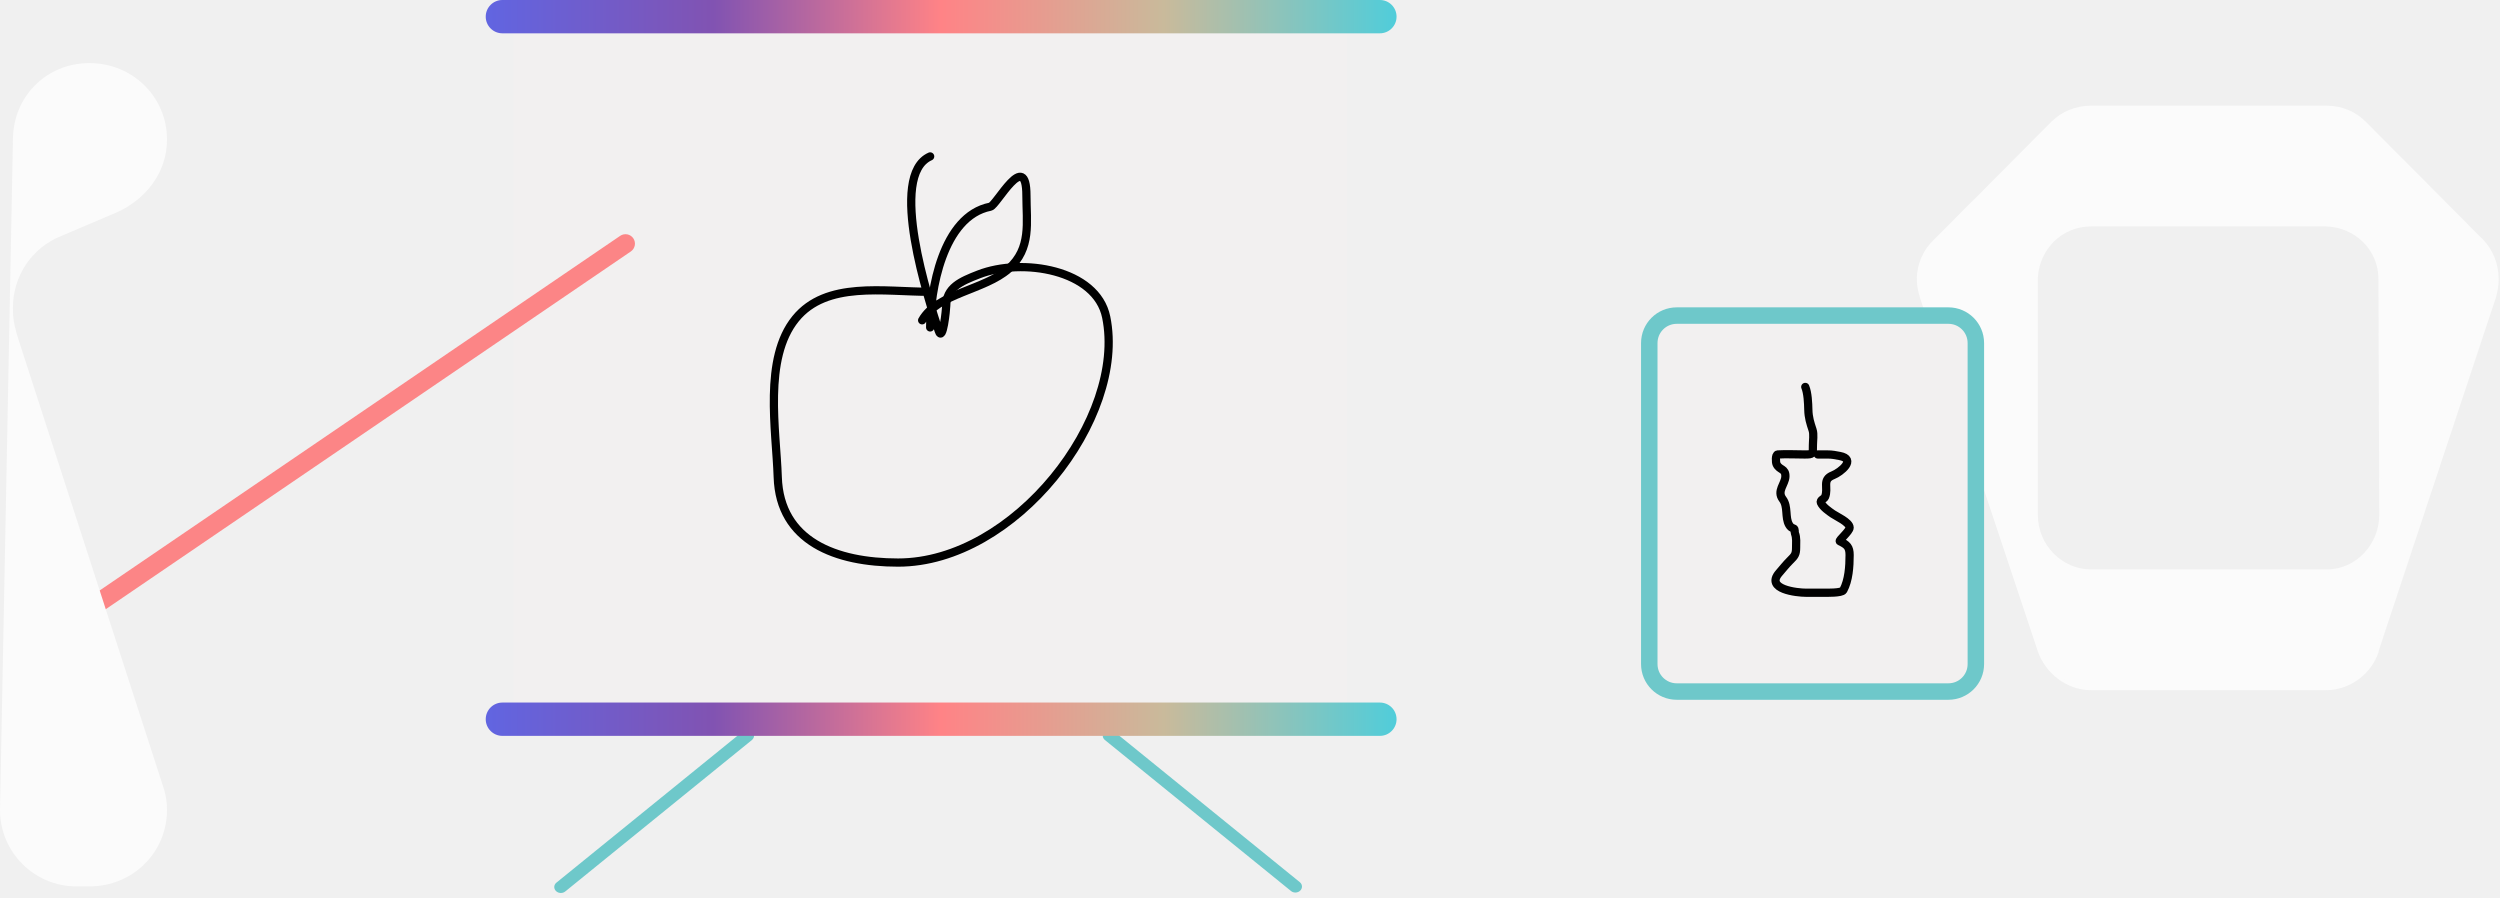
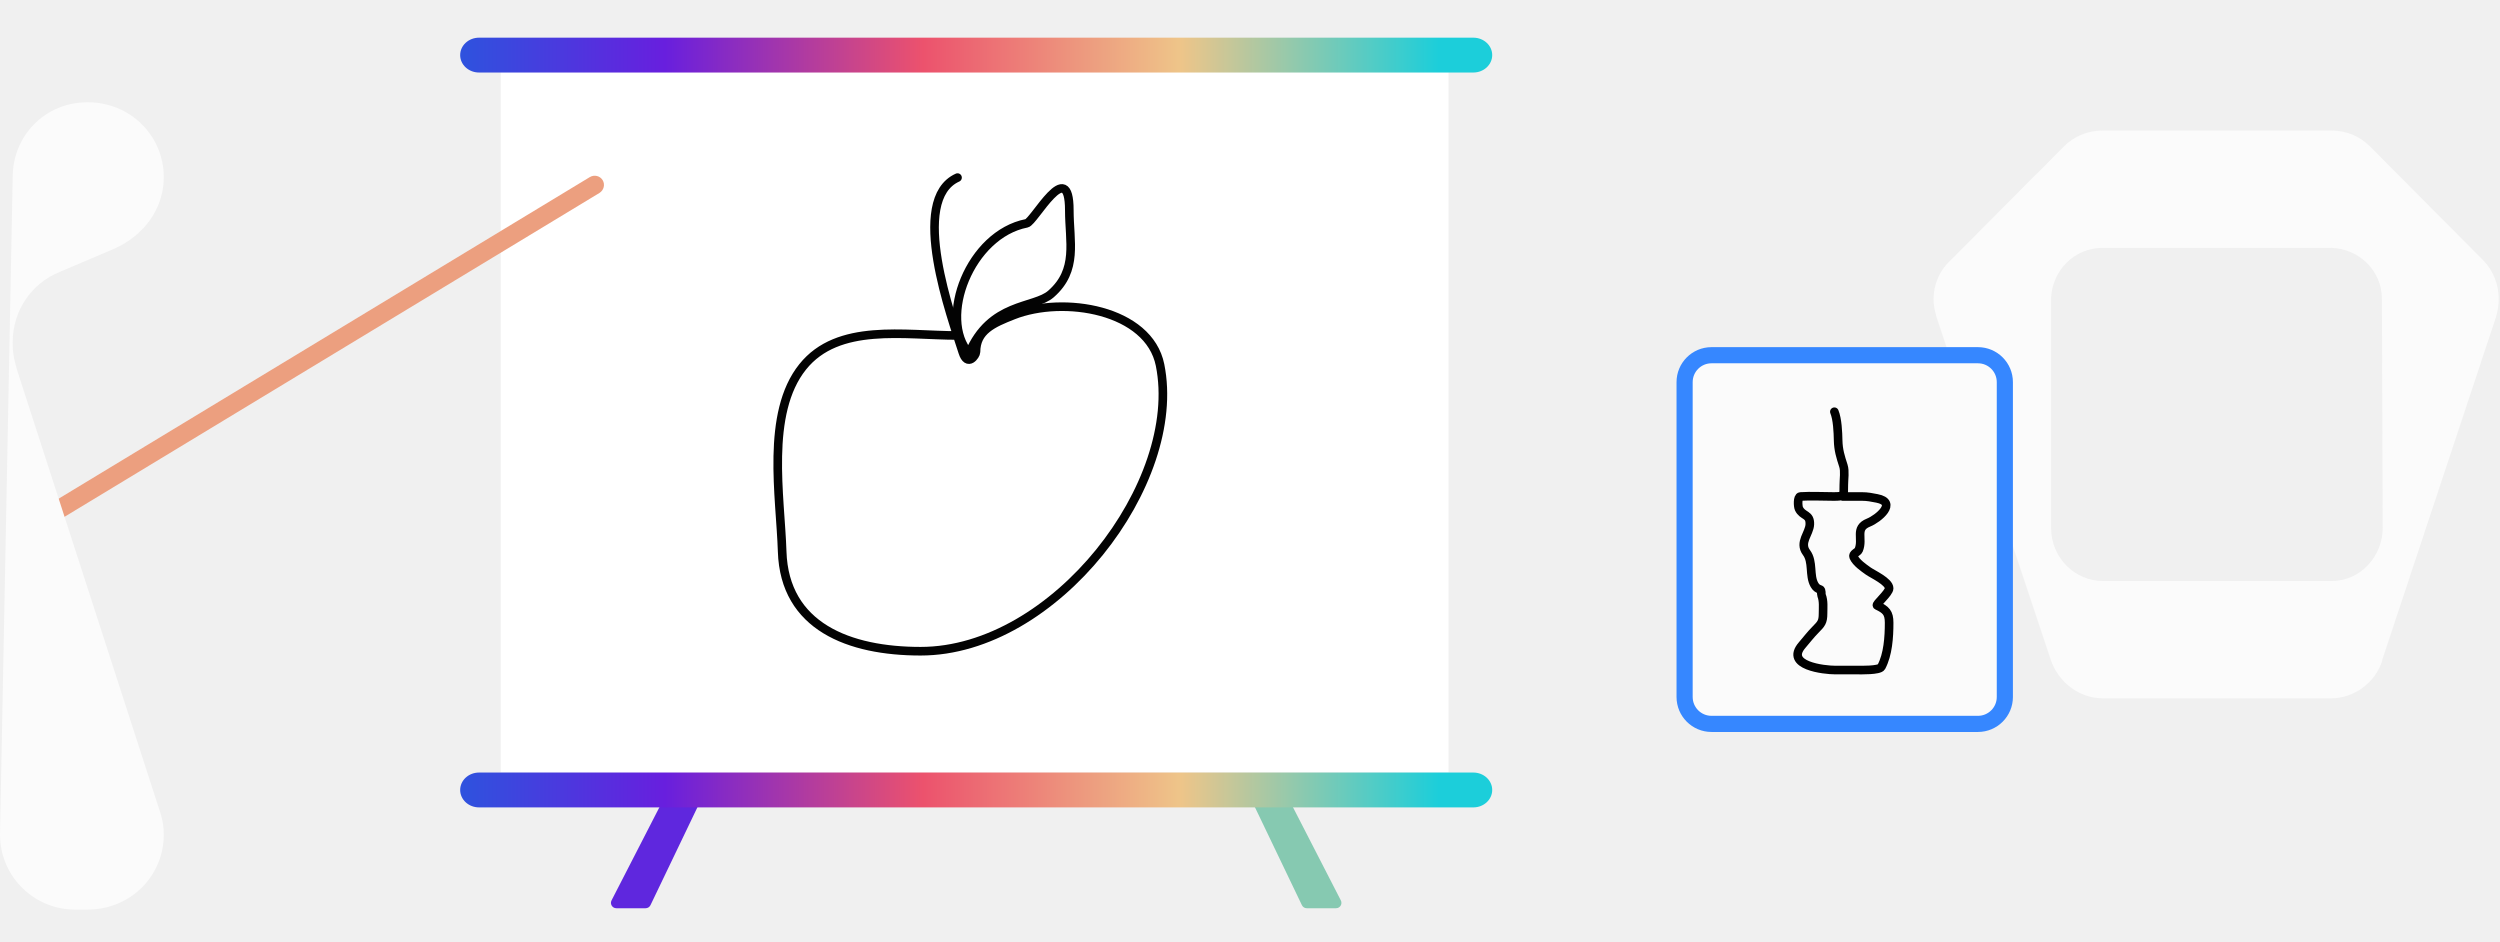
- <svg xmlns="http://www.w3.org/2000/svg" width="911" height="327" viewBox="0 0 911 327" fill="none">
-   <path d="M762 207.994H847.909C859.061 207.994 867.503 198.303 867.503 187.703L867.202 101.692C867.202 90.789 858.459 82.309 847.608 82.005H762C751.148 82.005 742.708 90.486 742.105 101.086V187.703C742.105 198.908 751.148 207.994 762 207.994ZM743.01 237.068L700.206 108.657C699.302 105.629 699 103.811 699 101.692C699 96.24 701.412 91.091 705.028 87.76L747.833 44.754C751.45 41.12 756.575 39 762 39H847.608C853.336 39 858.158 41.12 861.775 44.754L904.277 87.457C907.894 91.091 910.005 96.24 910.005 101.692C910.005 103.811 909.703 105.931 909.101 108.052L866.296 237.068V237.372C863.886 244.943 856.35 251 847.608 251H762C753.258 251 745.723 244.943 743.01 237.068Z" fill="#FBFBFB" stroke="#FBFBFB" />
-   <path d="M402.623 269.659C401.648 268.868 401.575 267.504 402.459 266.613V266.613C403.344 265.722 404.852 265.641 405.827 266.432L473.661 321.473C474.636 322.264 474.71 323.627 473.825 324.518V324.518C472.94 325.409 471.433 325.49 470.458 324.699L402.623 269.659Z" fill="#6EC8CA" />
-   <rect width="4.547" height="92.164" rx="2.274" transform="matrix(0.704579 0.709625 -0.776538 0.63007 272.558 265)" fill="#6EC8CA" />
-   <rect x="187" y="12" width="304" height="247" fill="#F2F0F0" />
-   <rect x="177" y="256.012" width="331.904" height="12.14" rx="6.07" fill="url(#paint0_linear_1158_2608)" />
-   <rect x="177" width="331.904" height="12.14" rx="6.07" fill="url(#paint1_linear_1158_2608)" />
-   <path d="M338.95 106.333C322.076 106.333 301.129 102.32 289.904 116.142C278.091 130.688 282.868 156.809 283.408 173.842C284.153 197.34 304.671 205 327.257 205C369.762 205 410.619 152.292 403.1 115.565C399.546 98.2 372.536 93.814 356.652 99.986C350.106 102.53 344.797 104.81 344.797 111.526C344.797 112.442 343.586 125.288 342.036 120.47C338.589 109.754 323.358 63.925 338.95 57" stroke="black" stroke-width="3" stroke-linecap="round" />
-   <path d="M338.951 119.316C338.951 106.274 343.377 78.774 360.875 75.32C363.188 74.863 374.03 53.947 374.03 71.281C374.03 81.027 375.942 90.499 367.534 97.967C358.832 105.696 341.575 106.865 336.027 116.719" stroke="black" stroke-width="3" stroke-linecap="round" />
-   <rect x="228.839" y="84" width="6.893" height="245.442" rx="3.447" transform="rotate(55.7331 228.839 84)" fill="#FC8586" />
-   <path d="M0 295.144L4.714 50.857C4.714 35.428 16.714 23 32.572 23C48.428 23 60.857 35.428 60.857 50.857C60.857 62.857 53.143 72.714 42.428 77.428L22.285 86C11.572 90.285 4.714 100.572 4.714 112.143C4.714 115.143 4.714 117.714 7.286 125.429L59.571 287.001C60.428 289.571 60.857 292.143 60.857 295.144C60.857 310.571 48.428 323 32.572 323H27.857C12.472 323 0 310.528 0 295.144Z" fill="#FBFBFB" />
-   <path d="M601 125C601 119.477 605.477 115 611 115H710C715.523 115 720 119.477 720 125V242C720 247.523 715.523 252 710 252H611C605.477 252 601 247.523 601 242V125Z" fill="#F2F0F0" stroke="#6EC8CA" stroke-width="6" />
-   <path d="M657.841 141C658.752 143.154 658.904 146.967 658.956 149.333C659.018 152.145 659.649 154.091 660.504 156.689C661.02 158.257 660.627 160.573 660.627 162.222C660.627 165.451 660.788 165.607 657.594 165.607C654.357 165.607 651.043 165.407 647.812 165.607C646.938 165.661 647.065 168.463 647.379 169.123C648.48 171.438 650.706 170.608 650.598 173.679C650.503 176.368 647.369 178.94 649.607 181.882C651.673 184.597 650.365 188.531 651.96 191.256C652.407 192.02 652.892 192.368 653.632 192.591C654.163 192.75 653.888 193.875 654.065 194.316C654.723 195.959 654.498 197.824 654.498 199.589C654.498 202.042 653.964 202.587 652.27 204.276C650.764 205.775 649.738 207.14 648.338 208.735C643.07 214.736 654.829 215.994 658.151 215.994C660.277 215.994 662.402 215.994 664.528 215.994C665.574 215.994 671.137 216.136 671.709 215.082C673.67 211.475 674 206.435 674 202.258C674 199.34 673.051 198.465 670.44 197.245C669.875 196.981 674 193.633 674 192.265C674 190.304 669.165 188.181 667.84 187.253C666.482 186.301 664.275 184.821 663.537 183.184C663.106 182.227 664.734 181.816 665.023 181.133C666.428 177.809 663.763 174.823 667.902 173.191C670.828 172.037 676.559 167.336 670.409 166.161C668.848 165.862 667.634 165.607 665.952 165.607C665.245 165.607 661.077 165.607 662.856 165.607" stroke="black" stroke-width="3" stroke-linecap="round" />
+ <svg xmlns="http://www.w3.org/2000/svg" width="929" height="350" viewBox="0 0 929 350" fill="none">
+   <path d="M781.406 216.4H866.504C877.551 216.4 885.913 206.8 885.913 196.3L885.615 111.1C885.615 100.3 876.955 91.9 866.206 91.6H781.406C770.656 91.6 762.296 100 761.699 110.5V196.3C761.699 207.4 770.656 216.4 781.406 216.4ZM762.595 245.2L720.194 118C719.299 115 719 113.2 719 111.1C719 105.7 721.389 100.6 724.972 97.3L767.372 54.7C770.955 51.1 776.031 49 781.406 49H866.206C871.88 49 876.656 51.1 880.239 54.7L922.34 97C925.923 100.6 928.014 105.7 928.014 111.1C928.014 113.2 927.716 115.3 927.119 117.4L884.717 245.2V245.5C882.33 253 874.866 259 866.206 259H781.406C772.746 259 765.282 253 762.595 245.2Z" fill="#FBFBFB" stroke="#FBFBFB" />
+   <path d="M248.319 293.586C248.662 292.919 249.349 292.5 250.098 292.5H259.575C261.047 292.5 262.015 294.037 261.378 295.365L241.714 336.365C241.381 337.059 240.68 337.5 239.91 337.5H229.029C227.532 337.5 226.566 335.917 227.25 334.586L248.319 293.586Z" fill="#5F27DE" />
+   <path d="M477.185 293.586C476.843 292.919 476.156 292.5 475.407 292.5H465.93C464.457 292.5 463.49 294.037 464.127 295.365L483.791 336.365C484.124 337.059 484.825 337.5 485.595 337.5H496.476C497.972 337.5 498.939 335.917 498.255 334.586L477.185 293.586Z" fill="#86C9B1" />
+   <path d="M186.062 23.6H538.285V287.066H186.062V23.6Z" fill="white" />
+   <path d="M171 293.554C171 289.978 174.14 287.079 178.014 287.079H547.491C551.365 287.079 554.505 289.978 554.505 293.554V293.554C554.505 297.13 551.365 300.029 547.491 300.029H178.014C174.14 300.029 171 297.13 171 293.554V293.554Z" fill="url(#paint0_linear_1487_5462)" />
+   <path d="M171 20.475C171 16.899 174.14 14 178.014 14H547.491C551.365 14 554.505 16.899 554.505 20.475V20.475C554.505 24.051 551.365 26.95 547.491 26.95H178.014C174.14 26.95 171 24.051 171 20.475V20.475Z" fill="url(#paint1_linear_1487_5462)" />
+   <path d="M355.815 124.661C336.018 124.661 311.442 119.888 298.273 136.326C284.414 153.624 290.018 184.686 290.652 204.941C291.526 232.885 315.597 241.994 342.096 241.994C391.964 241.994 439.896 179.315 431.076 135.639C426.906 114.988 395.218 109.773 376.583 117.113C368.903 120.138 362.674 122.849 362.674 130.836C362.674 131.925 359.559 136.566 357.741 130.836C353.697 118.093 337.521 74.229 355.815 65.994" stroke="#030303" stroke-width="3.2" stroke-linecap="round" />
+   <path d="M381.51 82.981C360.425 87.088 348.551 118.2 360.082 131.366C368.127 112.258 384.306 114.71 390.546 109.24C400.677 100.359 397.36 89.768 397.36 78.178C397.36 57.565 384.296 82.438 381.51 82.981Z" stroke="#030303" stroke-width="3.2" stroke-linecap="round" />
+   <path d="M219.153 65.821C220.814 64.815 222.959 65.32 223.945 66.948V66.948C224.931 68.577 224.384 70.712 222.723 71.717L14.577 197.737C12.916 198.742 10.771 198.237 9.785 196.609V196.609C8.799 194.981 9.346 192.846 11.007 191.84L219.153 65.821Z" fill="#EC9F7F" />
+   <path d="M0 310.144L4.714 65.857C4.714 50.428 16.714 38 32.572 38C48.428 38 60.857 50.428 60.857 65.857C60.857 77.857 53.143 87.714 42.428 92.428L22.285 101C11.572 105.285 4.714 115.572 4.714 127.143C4.714 130.143 4.714 132.714 7.286 140.429L59.571 302.001C60.428 304.571 60.857 307.143 60.857 310.144C60.857 325.571 48.428 338 32.572 338H27.857C12.472 338 0 325.528 0 310.144Z" fill="#FBFBFB" />
+   <path d="M626 142C626 136.477 630.477 132 636 132H735C740.523 132 745 136.477 745 142V259C745 264.523 740.523 269 735 269H636C630.477 269 626 264.523 626 259V142Z" fill="#FBFBFB" stroke="#3687FF" stroke-width="6" />
+   <path d="M681.652 153C682.799 155.757 682.99 160.637 683.055 163.666C683.134 167.266 683.928 169.757 685.005 173.082C685.654 175.088 685.16 178.053 685.16 180.164C685.16 184.297 685.362 184.497 681.34 184.497C677.264 184.497 673.092 184.241 669.023 184.497C667.922 184.566 668.082 188.153 668.477 188.997C669.863 191.961 672.667 190.899 672.531 194.83C672.412 198.271 668.465 201.564 671.283 205.329C673.884 208.804 672.237 213.839 674.246 217.328C674.809 218.306 675.419 218.752 676.351 219.036C677.02 219.24 676.674 220.68 676.897 221.244C677.725 223.347 677.442 225.735 677.442 227.994C677.442 231.134 676.77 231.832 674.636 233.993C672.74 235.912 671.448 237.66 669.685 239.701C663.052 247.382 677.859 248.992 682.042 248.992C684.719 248.992 687.395 248.992 690.072 248.992C691.389 248.992 698.394 249.174 699.115 247.825C701.584 243.208 702 236.757 702 231.41C702 227.676 700.804 226.555 697.517 224.994C696.805 224.656 702 220.37 702 218.619C702 216.109 695.911 213.392 694.243 212.203C692.533 210.985 689.753 209.091 688.825 206.995C688.282 205.771 690.332 205.245 690.696 204.371C692.465 200.116 689.109 196.294 694.321 194.205C698.005 192.728 705.222 186.71 697.478 185.206C695.512 184.824 693.984 184.497 691.865 184.497C690.975 184.497 682.92 184.497 685.16 184.497" stroke="black" stroke-width="3.2" stroke-linecap="round" />
  <defs>
-     <linearGradient id="paint0_linear_1158_2608" x1="177" y1="262.021" x2="508.904" y2="262.021" gradientUnits="userSpaceOnUse">
-       <stop stop-color="#6165E1" />
-       <stop offset="0.25" stop-color="#8153B2" />
-       <stop offset="0.5" stop-color="#FF8386" />
-       <stop offset="0.745" stop-color="#C9BA9B" />
-       <stop offset="1" stop-color="#50CDDA" />
+     <linearGradient id="paint0_linear_1487_5462" x1="151.132" y1="284.566" x2="534.637" y2="284.566" gradientUnits="userSpaceOnUse">
+       <stop stop-color="#1F60DE" />
+       <stop offset="0.25" stop-color="#681FDE" />
+       <stop offset="0.5" stop-color="#EC526D" />
+       <stop offset="0.75" stop-color="#EEC589" />
+       <stop offset="1" stop-color="#1CCEDA" />
    </linearGradient>
-     <linearGradient id="paint1_linear_1158_2608" x1="177" y1="6.009" x2="508.904" y2="6.009" gradientUnits="userSpaceOnUse">
-       <stop stop-color="#6165E1" />
-       <stop offset="0.25" stop-color="#8153B2" />
-       <stop offset="0.5" stop-color="#FF8386" />
-       <stop offset="0.745" stop-color="#C9BA9B" />
-       <stop offset="1" stop-color="#50CDDA" />
+     <linearGradient id="paint1_linear_1487_5462" x1="151.132" y1="11.487" x2="534.637" y2="11.487" gradientUnits="userSpaceOnUse">
+       <stop stop-color="#1F60DE" />
+       <stop offset="0.25" stop-color="#681FDE" />
+       <stop offset="0.5" stop-color="#EC526D" />
+       <stop offset="0.75" stop-color="#EEC589" />
+       <stop offset="1" stop-color="#1CCEDA" />
    </linearGradient>
  </defs>
</svg>
